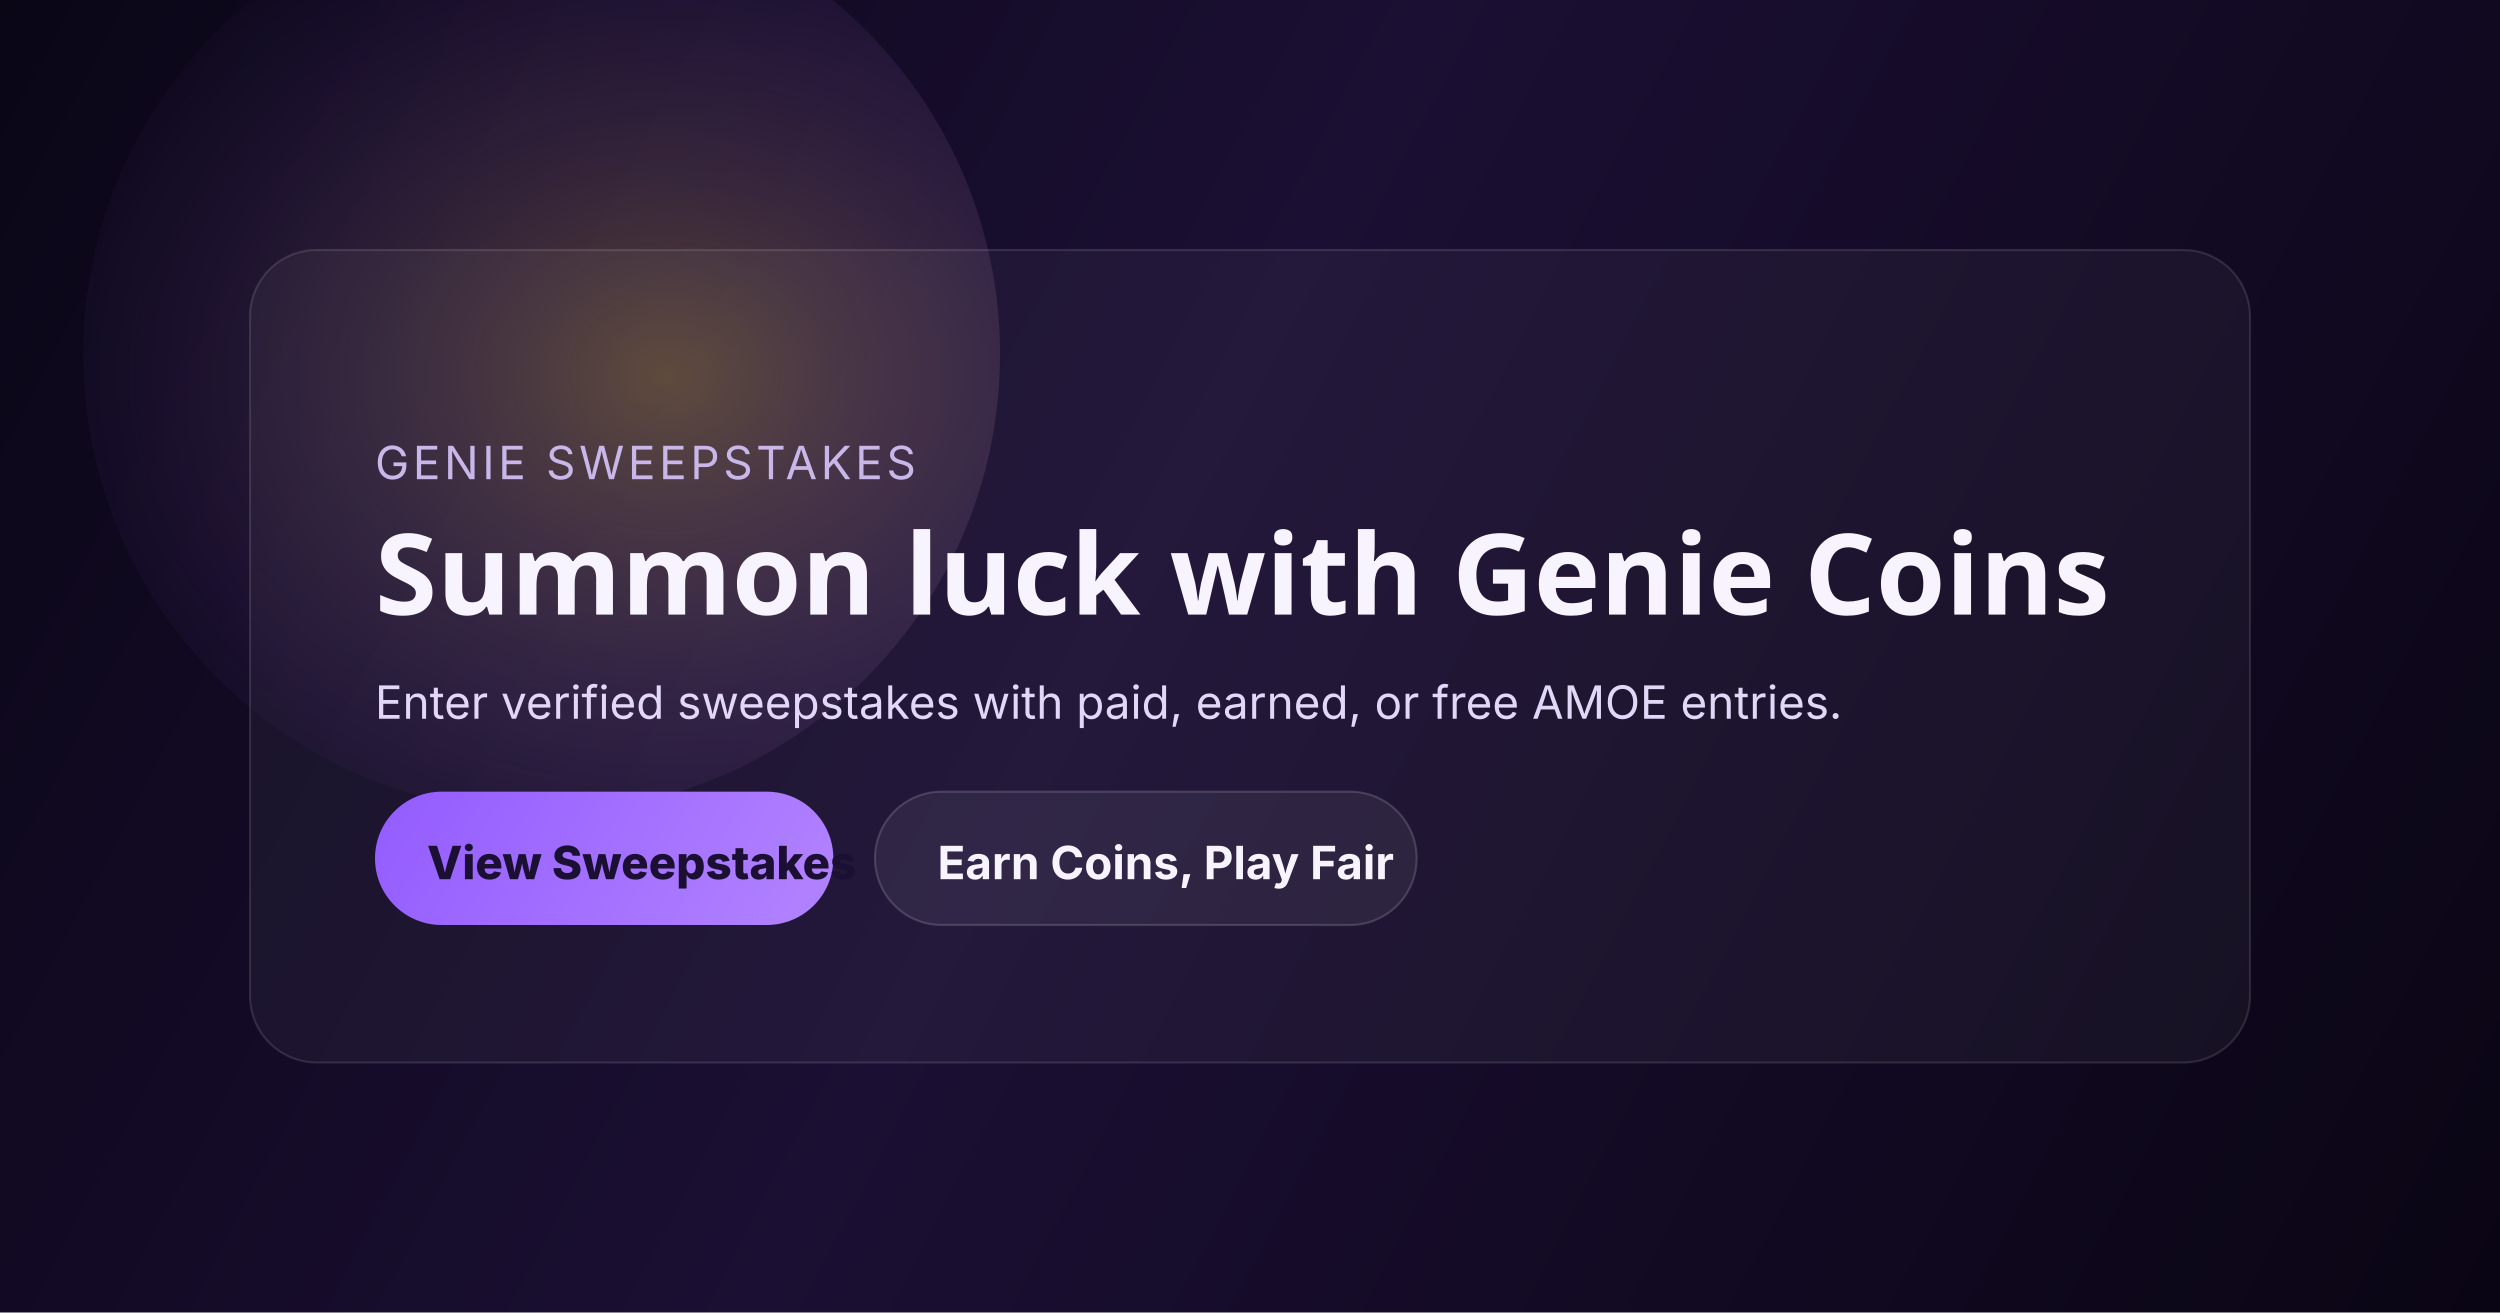
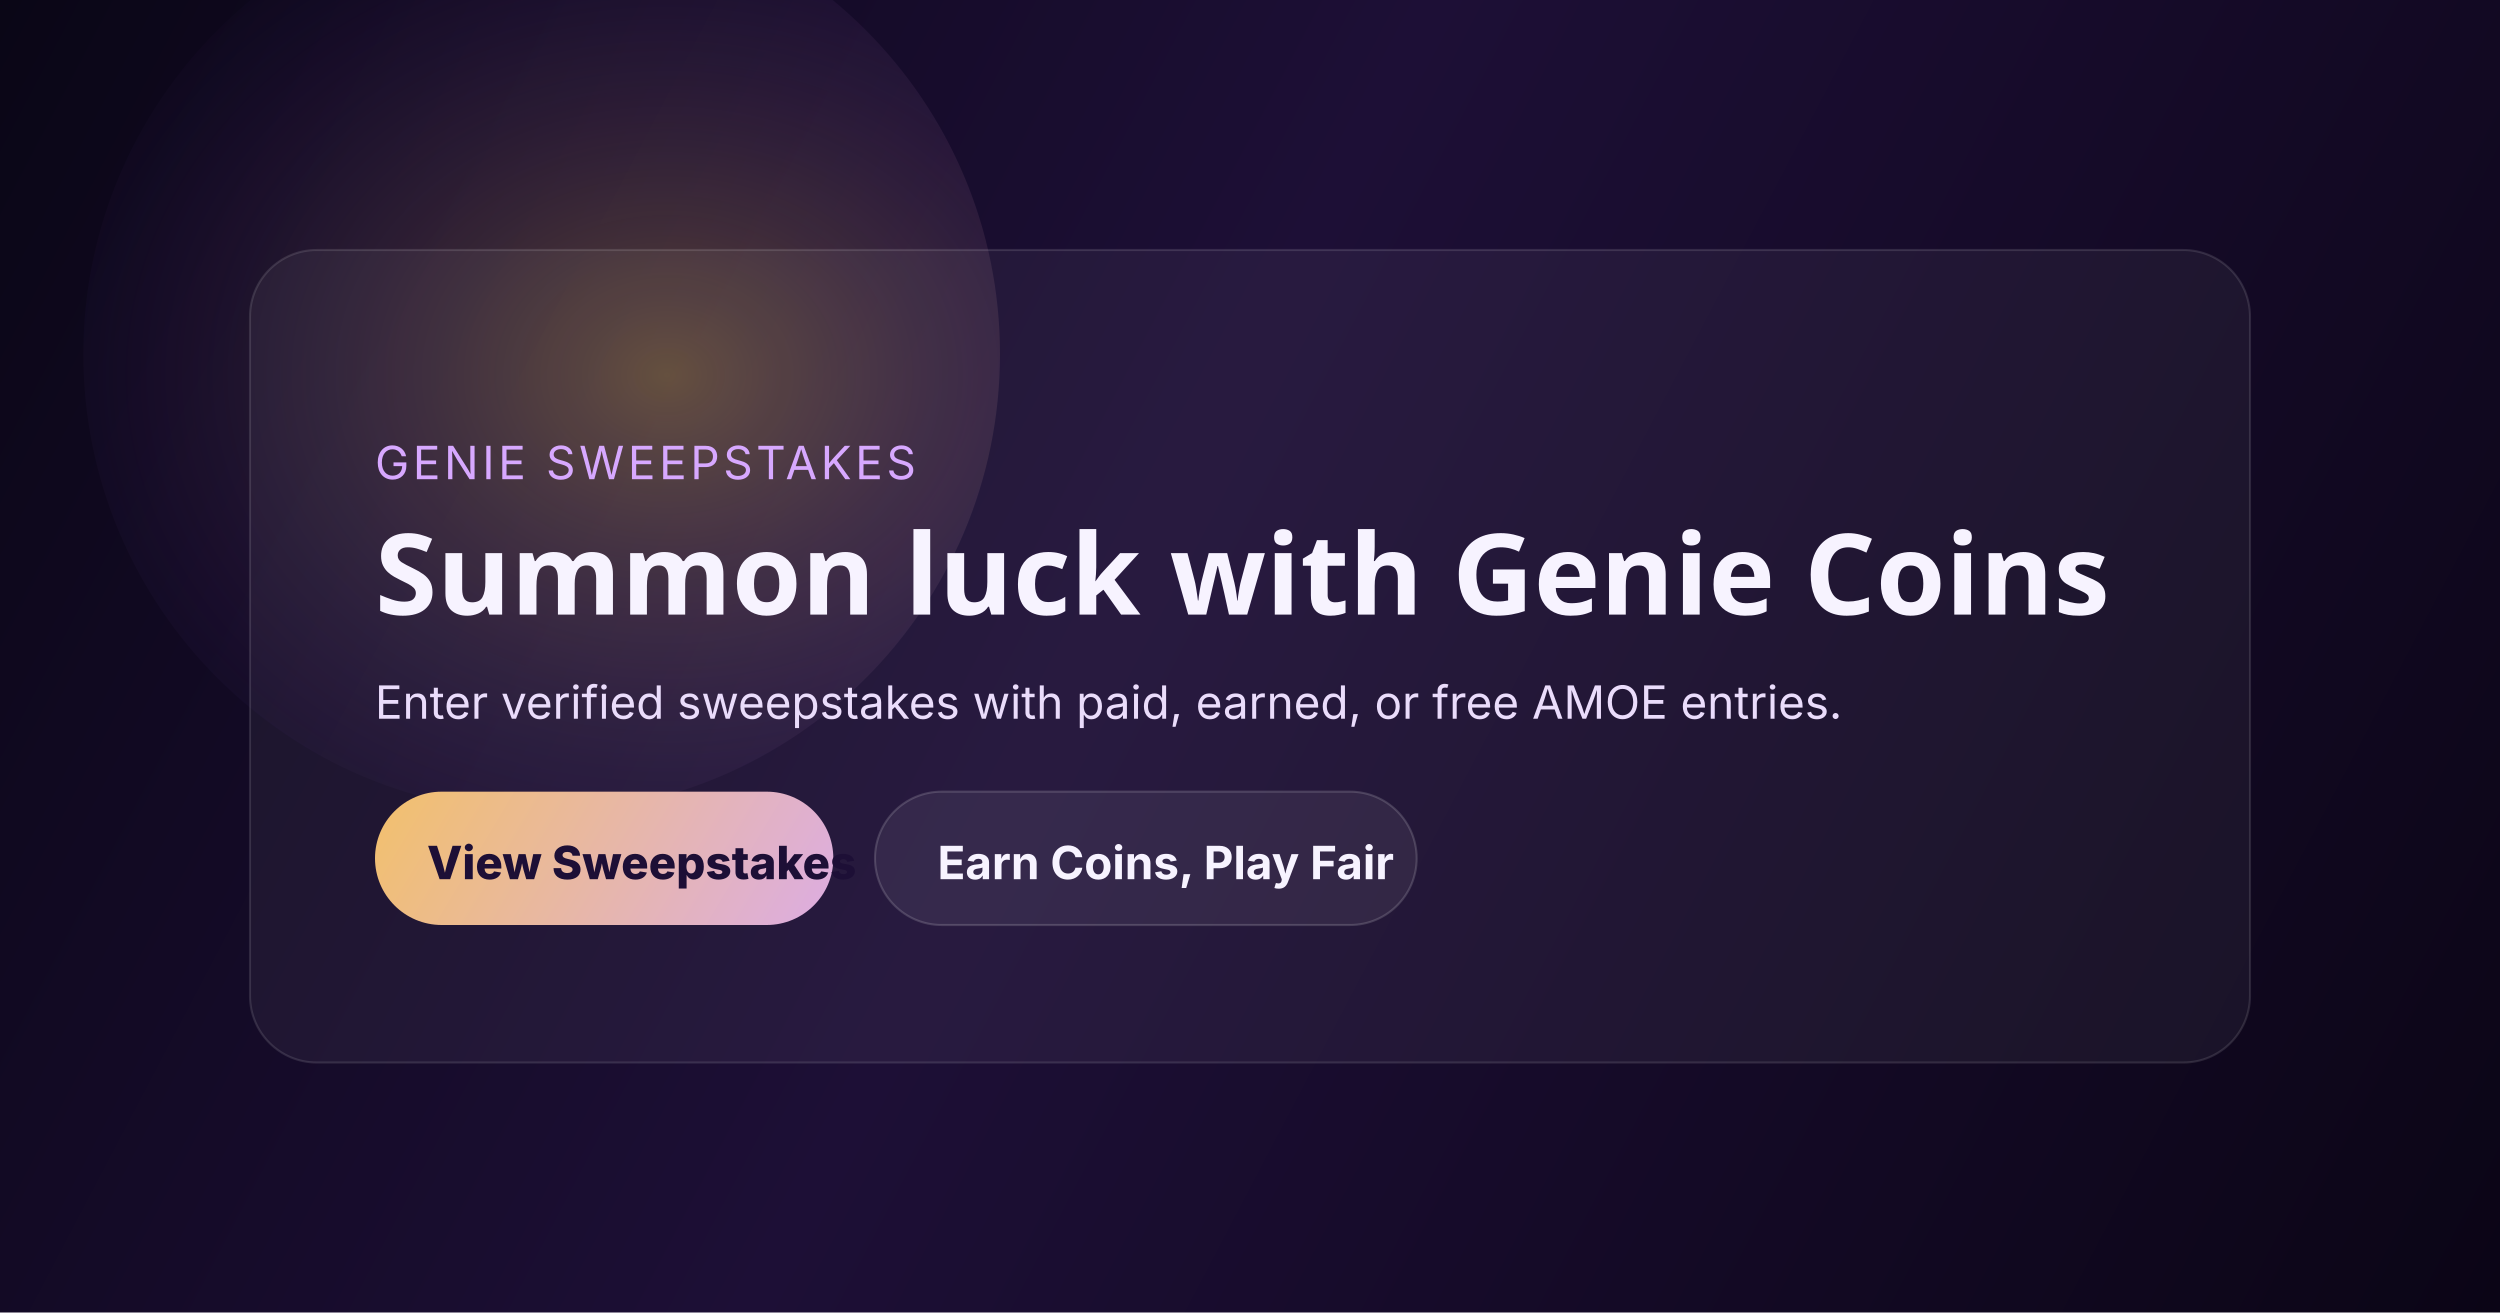
<svg xmlns="http://www.w3.org/2000/svg" width="1200" height="630" viewBox="0 0 1200 630" fill="none">
  <defs>
    <linearGradient id="bg" x1="0" y1="0" x2="1200" y2="630" gradientUnits="userSpaceOnUse">
      <stop stop-color="#0A0616" />
-       <stop offset="0.45" stop-color="#1B0F33" />
-       <stop offset="1" stop-color="#0A0514" />
+       <stop offset="0.45" stop-color="#1D0F36" />
+       <stop offset="1" stop-color="#0B0516" />
    </linearGradient>
    <linearGradient id="ring" x1="260" y1="150" x2="880" y2="520" gradientUnits="userSpaceOnUse">
-       <stop stop-color="#8C52FF" />
-       <stop offset="0.55" stop-color="#C49BFF" />
-       <stop offset="1" stop-color="#F7C552" />
+       <stop stop-color="#F7C552" />
+       <stop offset="0.45" stop-color="#D7A8FF" />
+       <stop offset="1" stop-color="#5C2BBA" />
    </linearGradient>
    <radialGradient id="glow" cx="0" cy="0" r="1" gradientUnits="userSpaceOnUse" gradientTransform="translate(320 180) rotate(90) scale(260 320)">
-       <stop stop-color="#F7C552" stop-opacity="0.3" />
-       <stop offset="1" stop-color="#8C52FF" stop-opacity="0" />
+       <stop stop-color="#F7C552" stop-opacity="0.32" />
+       <stop offset="1" stop-color="#5C2BBA" stop-opacity="0" />
    </radialGradient>
  </defs>
  <rect width="1200" height="630" fill="url(#bg)" />
  <circle cx="260" cy="170" r="220" fill="url(#glow)" />
  <circle cx="930" cy="120" r="180" fill="url(#glow)" opacity="0.45" />
-   <rect x="120" y="120" width="960" height="390" rx="32" fill="rgba(255,255,255,0.04)" stroke="rgba(255,255,255,0.12)" />
+   <rect x="120" y="120" width="960" height="390" rx="32" fill="rgba(255,255,255,0.05)" stroke="rgba(255,255,255,0.12)" />
  <g filter="url(#shadow)">
-     <path d="M860 286c0 72.3-83.3 131-186 131-32.6 0-63.6-6.1-89.7-16.8-11.7-4.8-17.3-17.5-13.5-29.6 3.7-12 14.8-19.7 27.3-19.7 10.2 0 19.3 4.2 25.7 10.8 17.2-42.4 59.3-74.7 110.2-74.7 30.9 0 56.8 8.6 66 21Z" fill="url(#ring)" opacity="0.95" />
-     <path d="M650 433c0 18.4 22 32.7 46.5 32.7s46.5-14.3 46.5-32.7" stroke="url(#ring)" stroke-width="5" stroke-linecap="round" opacity="0.8" />
-     <path d="M803 238c10 6 15 13.4 15 24 0 20.6-23.4 36.6-55.7 41.7" stroke="#F7C552" stroke-width="4" stroke-linecap="round" opacity="0.85" />
+     <path d="M860 286c0 72.3-83.3 131-186 131-32.6 0-63.6-6.1-89.7-16.8-11.7-4.8-17.3-17.5-13.5-29.6 3.7-12 14.8-19.7 27.3-19.7 10.2 0 19.3 4.2 25.7 10.8 17.2-42.4 59.3-74.7 110.2-74.7 30.9 0 56.8 8.6 66 21Z" fill="url(#ring)" opacity="0.97" />
+     <path d="M650 433c0 18.4 22 32.7 46.5 32.7s46.5-14.3 46.5-32.7" stroke="url(#ring)" stroke-width="5" stroke-linecap="round" opacity="0.82" />
+     <path d="M803 238c10 6 15 13.4 15 24 0 20.6-23.4 36.6-55.7 41.7" stroke="#F7C552" stroke-width="4" stroke-linecap="round" opacity="0.88" />
    <circle cx="803" cy="218" r="10" fill="#F7C552" opacity="0.9" />
-     <circle cx="606" cy="232" r="6" fill="#C49BFF" opacity="0.82" />
-     <circle cx="656" cy="210" r="5" fill="#8C52FF" opacity="0.7" />
+     <circle cx="606" cy="232" r="6" fill="#D7A8FF" opacity="0.85" />
+     <circle cx="656" cy="210" r="5" fill="#5C2BBA" opacity="0.7" />
  </g>
  <filter id="shadow" x="410" y="160" width="480" height="330" color-interpolation-filters="sRGB">
    <feGaussianBlur in="SourceGraphic" stdDeviation="6" result="blur" />
    <feMerge>
      <feMergeNode in="blur" />
      <feMergeNode in="SourceGraphic" />
    </feMerge>
  </filter>
-   <text x="180" y="230" fill="#C8B7E8" font-family="Plus Jakarta Sans, 'Inter', system-ui" font-size="22" letter-spacing="0.08em">GENIE SWEEPSTAKES</text>
+   <text x="180" y="230" fill="#D7A8FF" font-family="Plus Jakarta Sans, 'Inter', system-ui" font-size="22" letter-spacing="0.08em">GENIE SWEEPSTAKES</text>
  <text x="180" y="295" fill="#F7F3FF" font-family="Space Grotesk, 'Plus Jakarta Sans', system-ui" font-size="54" font-weight="700">Summon luck with Genie Coins</text>
-   <text x="180" y="345" fill="#E3D7F8" font-family="Plus Jakarta Sans, 'Inter', system-ui" font-size="22">Enter verified sweepstakes with paid, earned, or free AMOE entries.</text>
+   <text x="180" y="345" fill="#EADCFB" font-family="Plus Jakarta Sans, 'Inter', system-ui" font-size="22">Enter verified sweepstakes with paid, earned, or free AMOE entries.</text>
  <rect x="180" y="380" width="220" height="64" rx="32" fill="url(#ring)" />
-   <text x="205" y="422" fill="#1B0F33" font-family="Plus Jakarta Sans, 'Inter', system-ui" font-size="22" font-weight="800">View Sweepstakes</text>
-   <rect x="420" y="380" width="260" height="64" rx="32" fill="rgba(255,255,255,0.06)" stroke="rgba(255,255,255,0.16)" />
+   <text x="205" y="422" fill="#1D0F36" font-family="Plus Jakarta Sans, 'Inter', system-ui" font-size="22" font-weight="800">View Sweepstakes</text>
+   <rect x="420" y="380" width="260" height="64" rx="32" fill="rgba(255,255,255,0.07)" stroke="rgba(255,255,255,0.16)" />
  <text x="450" y="422" fill="#F7F3FF" font-family="Plus Jakarta Sans, 'Inter', system-ui" font-size="22" font-weight="700">Earn Coins, Play Fair</text>
</svg>
